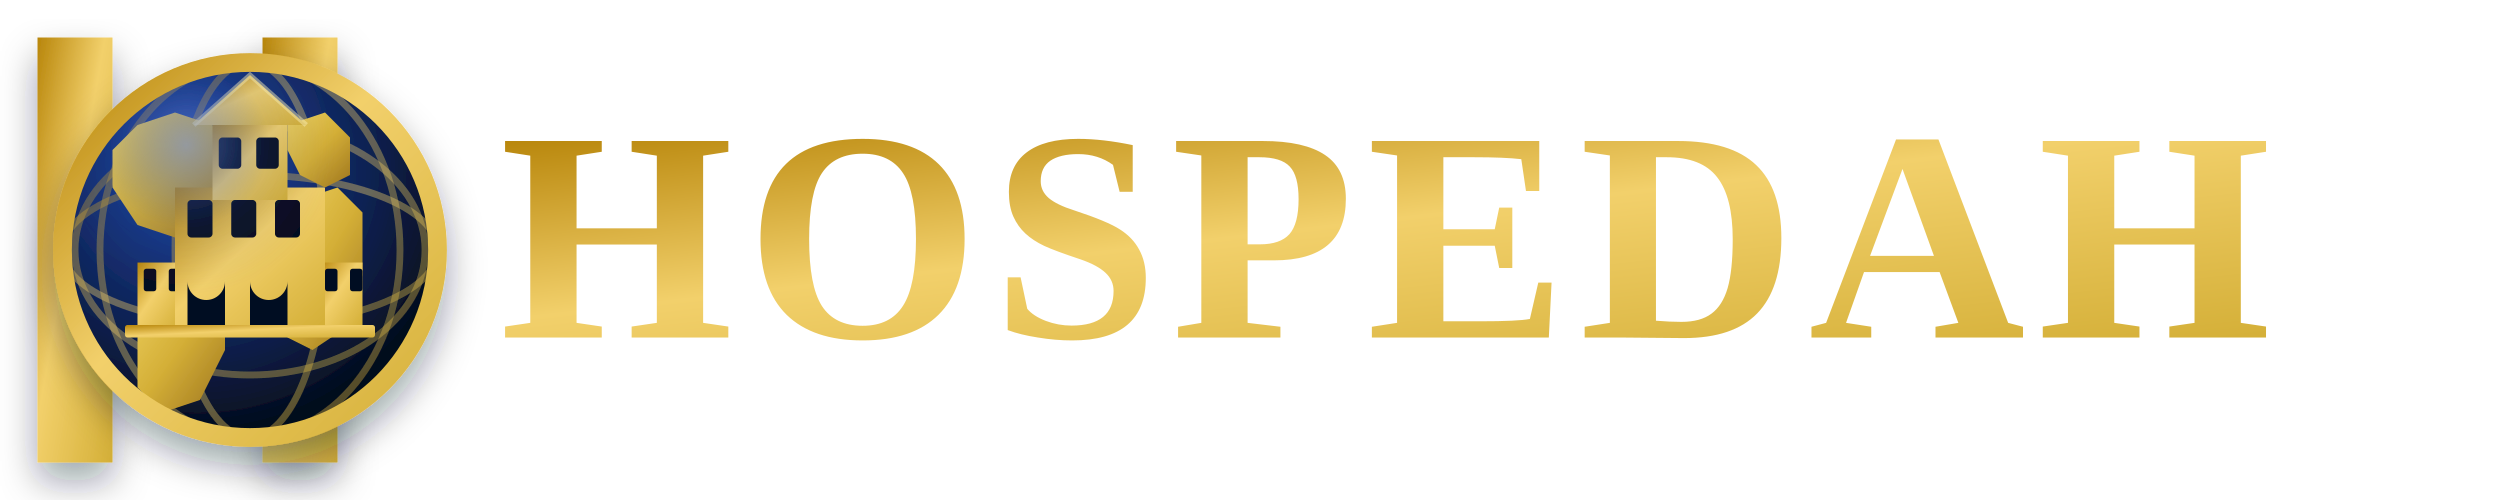
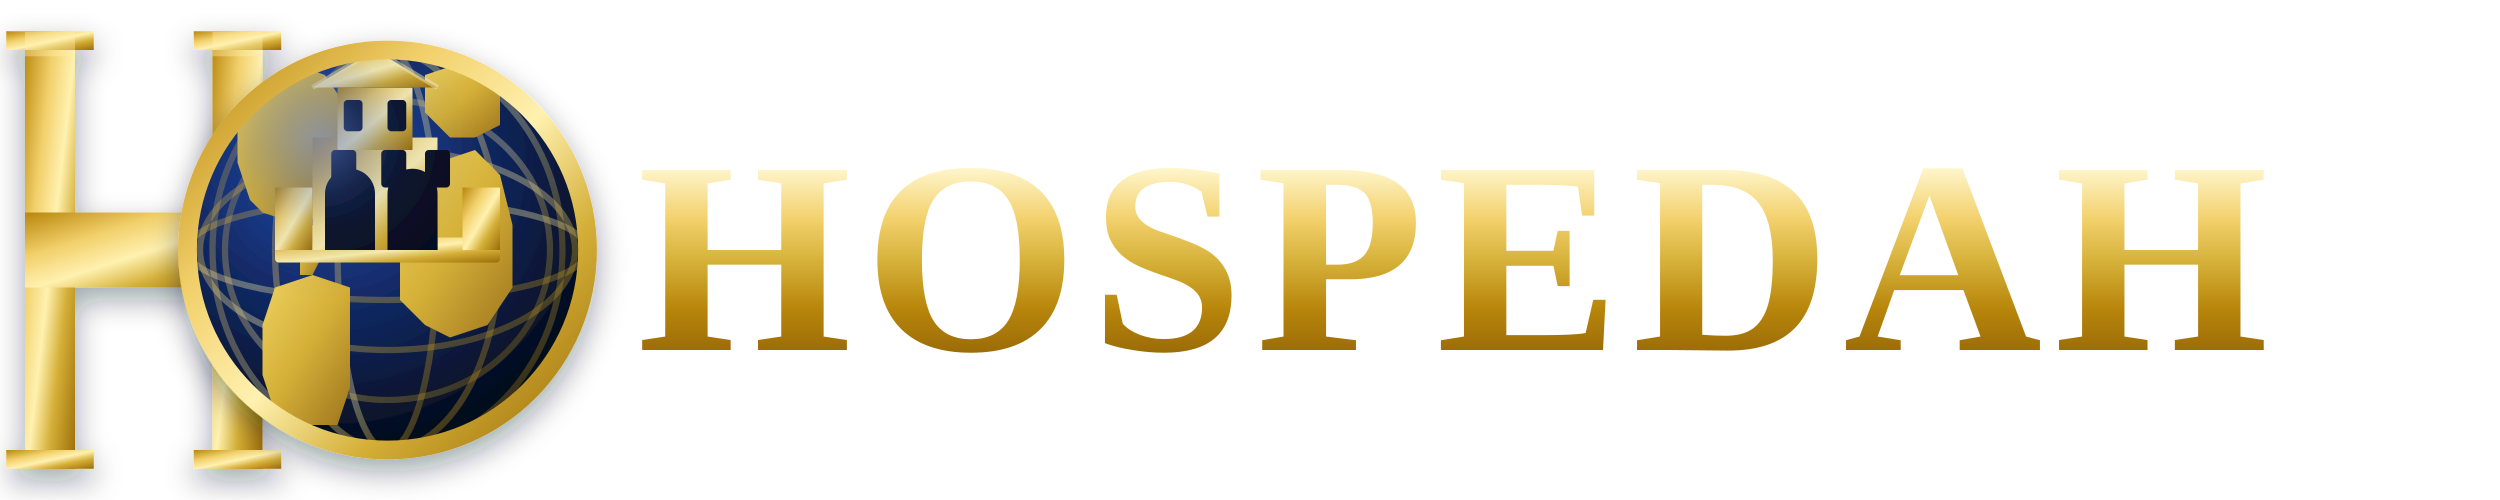
<svg xmlns="http://www.w3.org/2000/svg" width="200" height="40" viewBox="0 0 200 40" preserveAspectRatio="xMidYMid meet" role="img" aria-labelledby="navbarLogoTitle navbarLogoDesc">
  <defs>
    <linearGradient id="goldMetalNav" x1="0%" y1="0%" x2="100%" y2="100%">
      <stop offset="0%" stop-color="#B8860B" />
-       <stop offset="45%" stop-color="#F2D06B" />
-       <stop offset="100%" stop-color="#D4AF37" />
+       <stop offset="30%" stop-color="#F2D06B" />
+       <stop offset="52%" stop-color="#FFF1B0" />
+       <stop offset="72%" stop-color="#D4AF37" />
+       <stop offset="100%" stop-color="#9B6C08" />
+     </linearGradient>
+     <linearGradient id="goldTextNav" x1="0%" y1="0%" x2="0%" y2="100%">
+       <stop offset="0%" stop-color="#FFF6CC" />
+       <stop offset="28%" stop-color="#F2D06B" />
+       <stop offset="52%" stop-color="#D4AF37" />
+       <stop offset="76%" stop-color="#B8860B" />
+       <stop offset="100%" stop-color="#9B6C08" />
+     </linearGradient>
+     <linearGradient id="goldContinentNav" x1="5%" y1="0%" x2="95%" y2="100%">
+       <stop offset="0%" stop-color="#EDD060" />
+       <stop offset="50%" stop-color="#D4AF37" />
+       <stop offset="100%" stop-color="#A07820" />
    </linearGradient>
    <radialGradient id="navyDepthNav" cx="36%" cy="28%" r="72%" gradientUnits="objectBoundingBox">
      <stop offset="0%" stop-color="#2A4FA8" />
      <stop offset="30%" stop-color="#163580" />
      <stop offset="65%" stop-color="#0E2150" />
      <stop offset="100%" stop-color="#040C1A" />
    </radialGradient>
    <radialGradient id="sphereGlowNav" cx="33%" cy="22%" r="40%" gradientUnits="objectBoundingBox">
      <stop offset="0%" stop-color="#6888E0" stop-opacity="0.60" />
      <stop offset="55%" stop-color="#3058B8" stop-opacity="0.10" />
      <stop offset="100%" stop-color="#1E3870" stop-opacity="0" />
    </radialGradient>
-     <linearGradient id="goldContinentNav" x1="5%" y1="0%" x2="95%" y2="100%">
-       <stop offset="0%" stop-color="#EDD060" />
-       <stop offset="50%" stop-color="#D4AF37" />
-       <stop offset="100%" stop-color="#A07820" />
-     </linearGradient>
    <filter id="softShadowNav" x="-40%" y="-40%" width="180%" height="200%">
-       <feDropShadow dx="0" dy="1.5" stdDeviation="1.5" flood-color="#091429" flood-opacity="0.38" />
+       <feDropShadow dx="0" dy="1" stdDeviation="1.2" flood-color="#091429" flood-opacity="0.38" />
    </filter>
    <clipPath id="globeClipNav">
-       <circle cx="18" cy="18" r="15" />
+       <circle cx="31" cy="20" r="16" />
    </clipPath>
  </defs>
  <g filter="url(#softShadowNav)">
-     <rect x="3" y="3" width="6" height="34" fill="url(#goldMetalNav)" />
-     <rect x="21" y="3" width="6" height="34" fill="url(#goldMetalNav)" />
+     <rect x="2" y="2.5" width="4" height="35" fill="url(#goldMetalNav)" />
+     <rect x="17" y="2.5" width="4" height="35" fill="url(#goldMetalNav)" />
+     <rect x="2" y="17" width="19" height="6" fill="url(#goldMetalNav)" />
+     <rect x="0.5" y="2.5" width="7" height="1.5" fill="url(#goldMetalNav)" />
+     <rect x="15.5" y="2.5" width="7" height="1.5" fill="url(#goldMetalNav)" />
+     <rect x="0.5" y="36" width="7" height="1.5" fill="url(#goldMetalNav)" />
+     <rect x="15.5" y="36" width="7" height="1.5" fill="url(#goldMetalNav)" />
+     <rect x="2" y="2.5" width="4" height="2" fill="#FFF1B0" opacity="0.40" />
+     <rect x="17" y="2.5" width="4" height="2" fill="#FFF1B0" opacity="0.40" />
  </g>
-   <g transform="translate(2 2)" filter="url(#softShadowNav)">
-     <circle cx="18" cy="18" r="15" fill="url(#navyDepthNav)" />
+   <g filter="url(#softShadowNav)">
+     <circle cx="31" cy="20" r="16" fill="url(#navyDepthNav)" />
    <g clip-path="url(#globeClipNav)" stroke="url(#goldMetalNav)" fill="none">
-       <ellipse cx="18" cy="18" rx="6" ry="15" stroke-width="0.55" opacity="0.40" />
-       <ellipse cx="18" cy="18" rx="12" ry="15" stroke-width="0.55" opacity="0.38" />
-       <ellipse cx="18" cy="18" rx="15" ry="6" stroke-width="0.55" opacity="0.40" />
-       <ellipse cx="18" cy="18" rx="14" ry="10" stroke-width="0.55" opacity="0.38" />
+       <ellipse cx="31" cy="20" rx="4" ry="16" stroke-width="0.5" opacity="0.35" />
+       <ellipse cx="31" cy="20" rx="9" ry="16" stroke-width="0.5" opacity="0.35" />
+       <ellipse cx="31" cy="20" rx="14" ry="16" stroke-width="0.5" opacity="0.30" />
+       <ellipse cx="31" cy="20" rx="16" ry="4" stroke-width="0.5" opacity="0.35" />
+       <ellipse cx="31" cy="20" rx="15" ry="8" stroke-width="0.5" opacity="0.35" />
+       <ellipse cx="31" cy="20" rx="13" ry="12" stroke-width="0.5" opacity="0.30" />
    </g>
-     <line x1="3" y1="18" x2="33" y2="18" stroke="url(#goldMetalNav)" stroke-width="2.5" clip-path="url(#globeClipNav)" />
+     <line x1="15" y1="20" x2="47" y2="20" stroke="url(#goldMetalNav)" stroke-width="3" clip-path="url(#globeClipNav)" />
    <g clip-path="url(#globeClipNav)" fill="url(#goldContinentNav)">
-       <path d="M9 8 L12 7 L15 8 L16 11 L16 14 L14 16 L12 17 L9 16 L7 13 L7 10 Z" />
-       <path d="M13 17 L14 19 L13 21 L12 21 L12 19 Z" />
-       <path d="M11 21 L14 20 L16 22 L16 26 L14 30 L11 31 L9 29 L9 25 Z" />
-       <path d="M21 8 L24 7 L26 9 L26 12 L24 13 L22 12 L21 10 Z" />
-       <path d="M22 14 L25 13 L27 15 L27 20 L26 24 L23 26 L21 25 L20 22 L20 17 Z" />
+       <path d="M20 6 L23 5 L26 6 L28 9 L28 12 L28 15 L26 17 L24 18 L21 17 L20 16 L19 13 L19 9 Z" />
+       <path d="M25 18 L26 20 L25 22 L24 22 L24 20 L24 18 Z" />
+       <path d="M22 23 L25 22 L28 23 L28 26 L28 31 L27 34 L24 34 L22 33 L21 30 L21 26 Z" />
+       <path d="M34 6 L37 5 L40 7 L40 10 L38 11 L36 11 L34 9 Z" />
+       <path d="M35 13 L38 12 L40 14 L41 18 L41 23 L39 26 L36 27 L34 26 L32 24 L32 20 L33 16 Z" />
    </g>
    <g clip-path="url(#globeClipNav)" fill="url(#goldMetalNav)">
-       <rect x="8" y="24" width="20" height="1" rx="0.2" />
-       <rect x="9" y="19" width="3.5" height="5" />
-       <rect x="9.5" y="19.5" width="1" height="1.8" fill="#060E20" rx="0.2" />
-       <rect x="11.5" y="19.5" width="1" height="1.8" fill="#060E20" rx="0.2" />
-       <rect x="23.5" y="19" width="3.5" height="5" />
-       <rect x="24" y="19.5" width="1" height="1.8" fill="#060E20" rx="0.2" />
-       <rect x="26" y="19.5" width="1" height="1.8" fill="#060E20" rx="0.2" />
-       <rect x="12" y="13" width="12" height="11" />
-       <rect x="13" y="14" width="2" height="3" fill="#060E20" rx="0.3" />
-       <rect x="16.5" y="14" width="2" height="3" fill="#060E20" rx="0.3" />
-       <rect x="20" y="14" width="2" height="3" fill="#060E20" rx="0.3" />
-       <path d="M13 24 L13 20.5 A1.5 1.5 0 0 0 16 20.5 L16 24 Z" fill="#060E20" />
-       <path d="M18 24 L18 20.5 A1.5 1.5 0 0 0 21 20.5 L21 24 Z" fill="#060E20" />
-       <rect x="15" y="8" width="6" height="6" />
-       <rect x="15.5" y="9" width="1.8" height="2.5" fill="#060E20" rx="0.3" />
-       <rect x="18.5" y="9" width="1.8" height="2.5" fill="#060E20" rx="0.3" />
-       <polygon points="13.5,8 22.5,8 18,4" />
-       <polyline points="13.5,8 18,4 22.5,8" fill="none" stroke="#FFF1B0" stroke-width="0.4" opacity="0.50" />
+       <rect x="22" y="19" width="18" height="2" rx="0.3" />
+       <rect x="22" y="15" width="3" height="5" />
+       <rect x="37" y="15" width="3" height="5" />
+       <rect x="25" y="11" width="10" height="9" />
+       <rect x="26.5" y="12" width="2" height="3" fill="#060E20" rx="0.3" />
+       <rect x="30.5" y="12" width="2" height="3" fill="#060E20" rx="0.3" />
+       <rect x="34" y="12" width="2" height="3" fill="#060E20" rx="0.3" />
+       <path d="M26 20 L26 15.5 A2 2 0 0 1 30 15.5 L30 20 Z" fill="#060E20" />
+       <path d="M31 20 L31 15.5 A2 2 0 0 1 35 15.5 L35 20 Z" fill="#060E20" />
+       <rect x="27" y="7" width="6" height="5" />
+       <rect x="27.5" y="8" width="1.5" height="2.5" fill="#060E20" rx="0.3" />
+       <rect x="31" y="8" width="1.5" height="2.5" fill="#060E20" rx="0.3" />
+       <polygon points="25,7 35,7 30,4" />
+       <polyline points="25,7 30,4 35,7" fill="none" stroke="#FFF1B0" stroke-width="0.4" opacity="0.50" />
    </g>
-     <circle cx="18" cy="18" r="15" fill="url(#sphereGlowNav)" />
-     <circle cx="18" cy="18" r="15" fill="none" stroke="url(#goldMetalNav)" stroke-width="1.5" />
+     <circle cx="31" cy="20" r="16" fill="url(#sphereGlowNav)" />
+     <circle cx="31" cy="20" r="16" fill="none" stroke="url(#goldMetalNav)" stroke-width="1.5" />
  </g>
-   <text x="40" y="27" fill="url(#goldMetalNav)" font-family="Georgia, 'Times New Roman', serif" font-size="24" font-weight="700" letter-spacing="1">HOSPEDAH</text>
+   <text x="51" y="28" fill="url(#goldTextNav)" font-family="Georgia, 'Times New Roman', serif" font-size="22" font-weight="700" letter-spacing="1">HOSPEDAH</text>
</svg>
